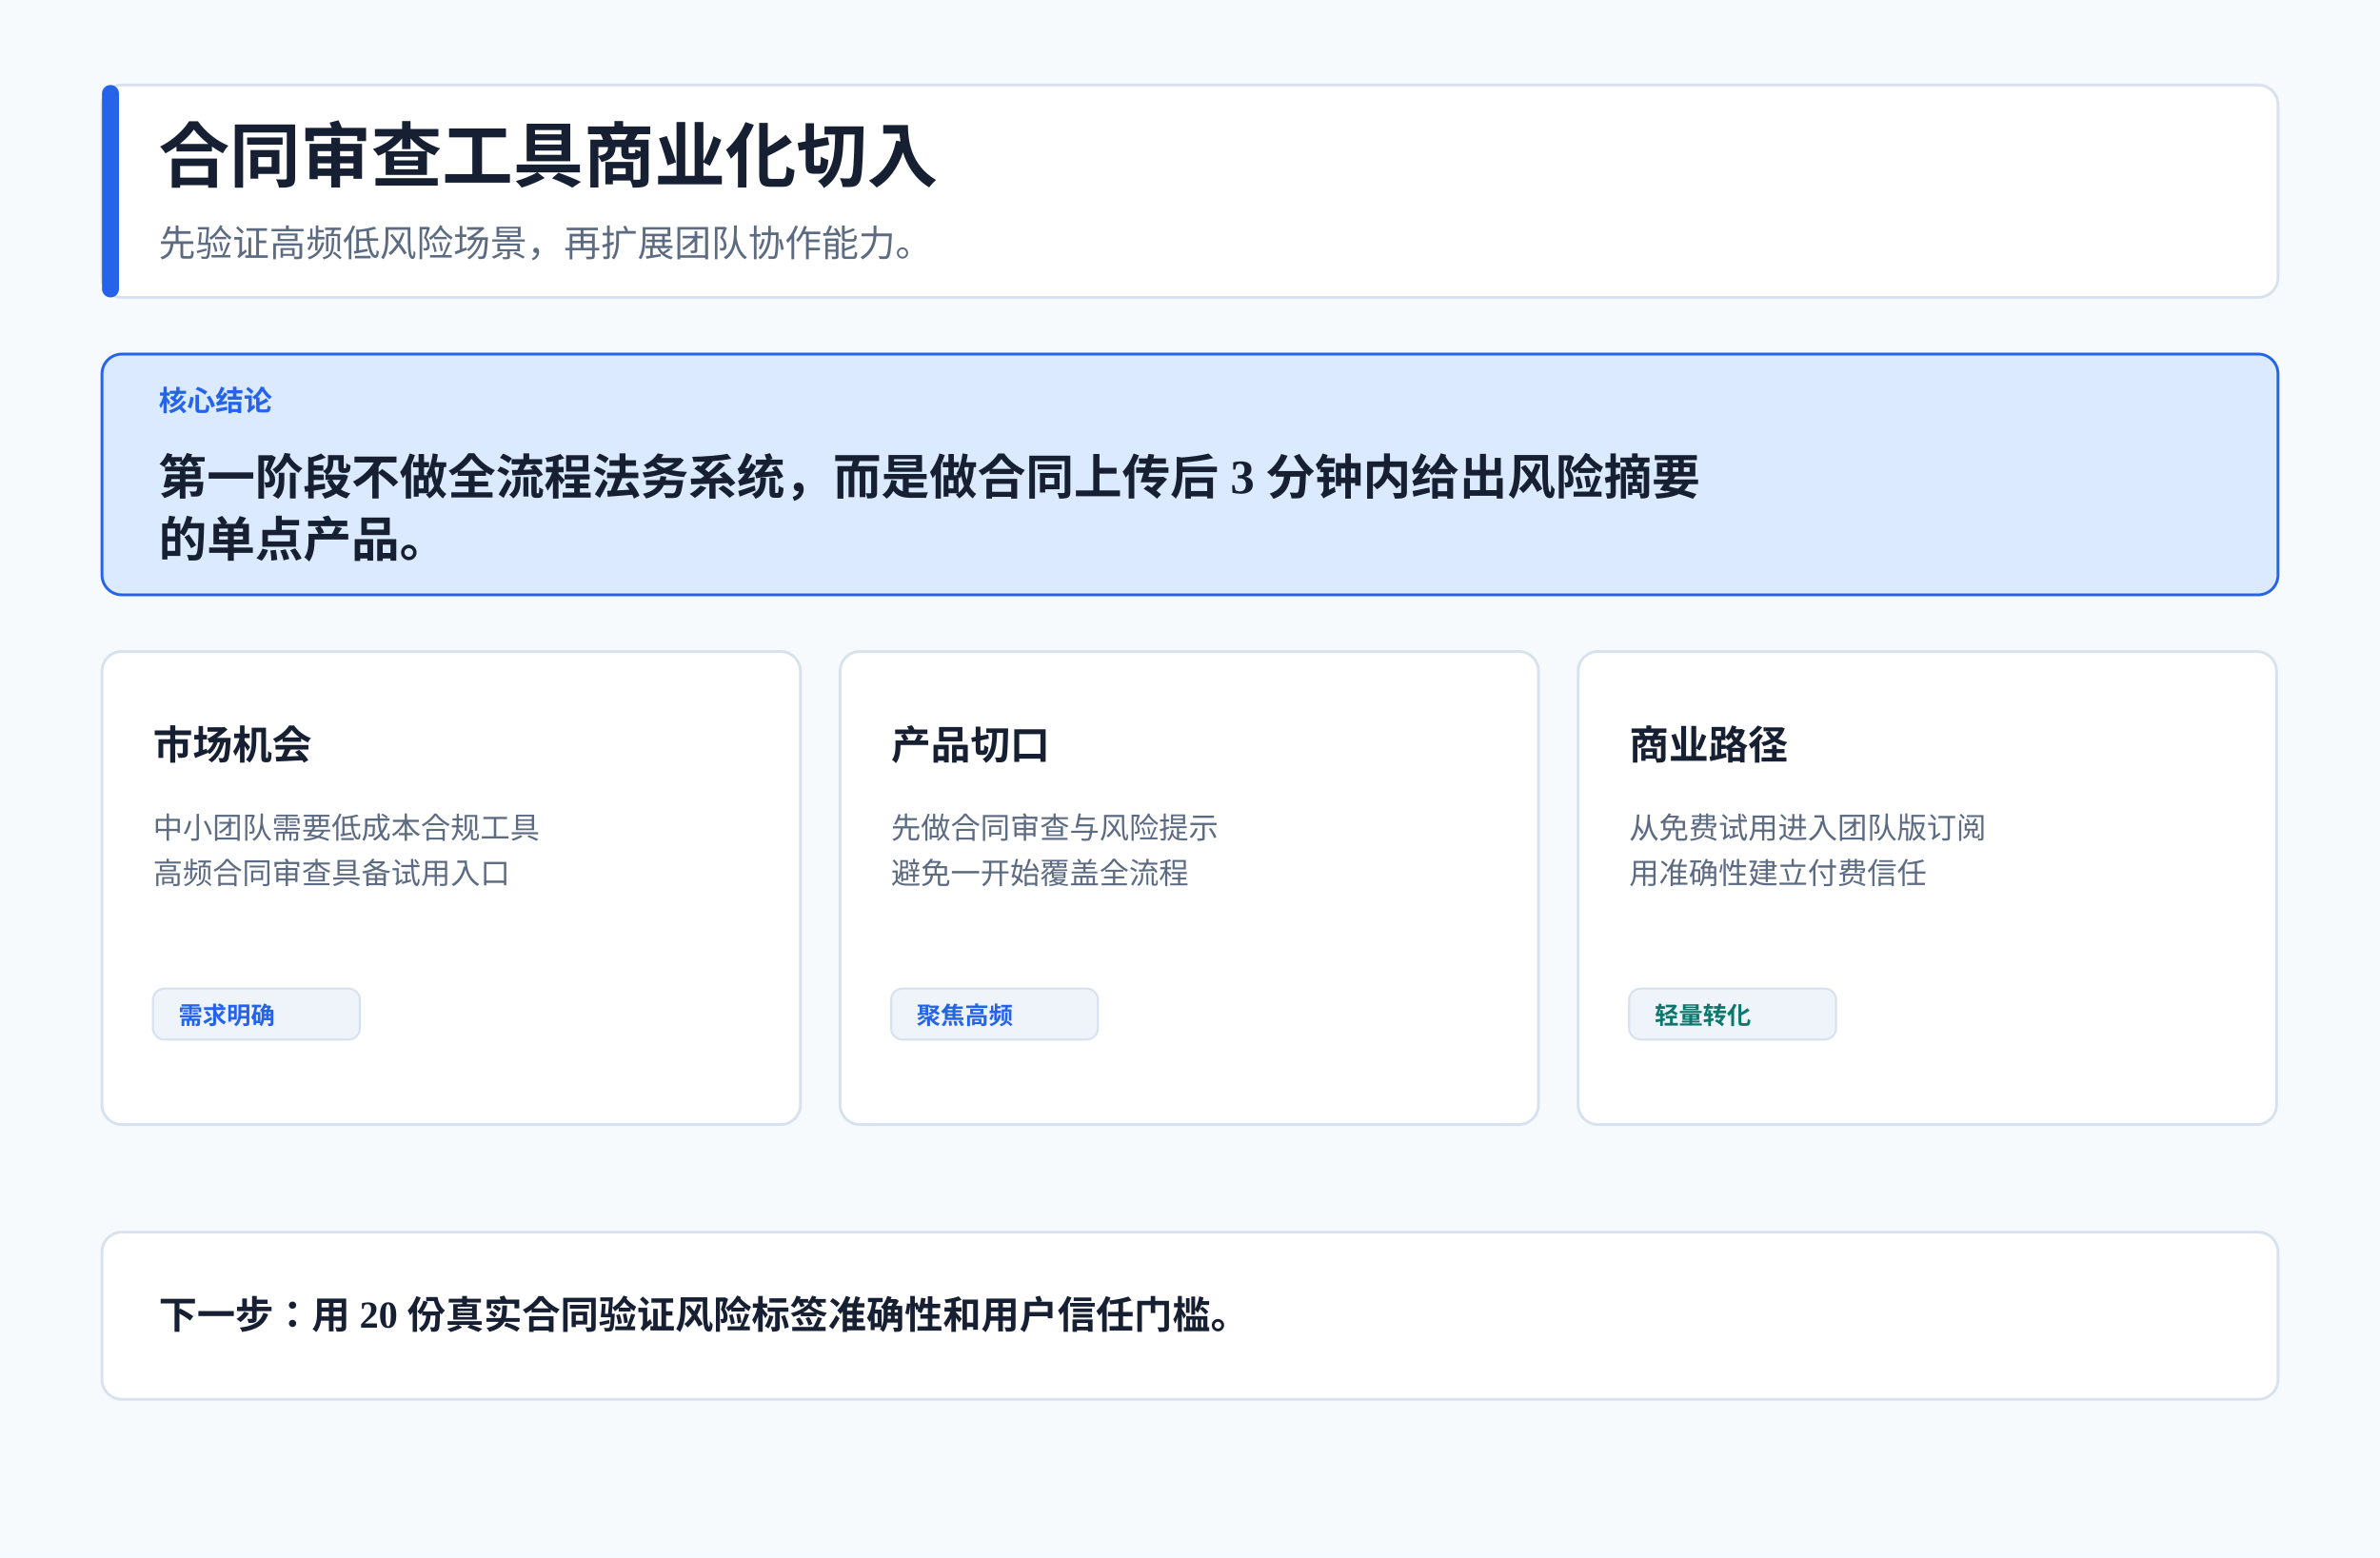
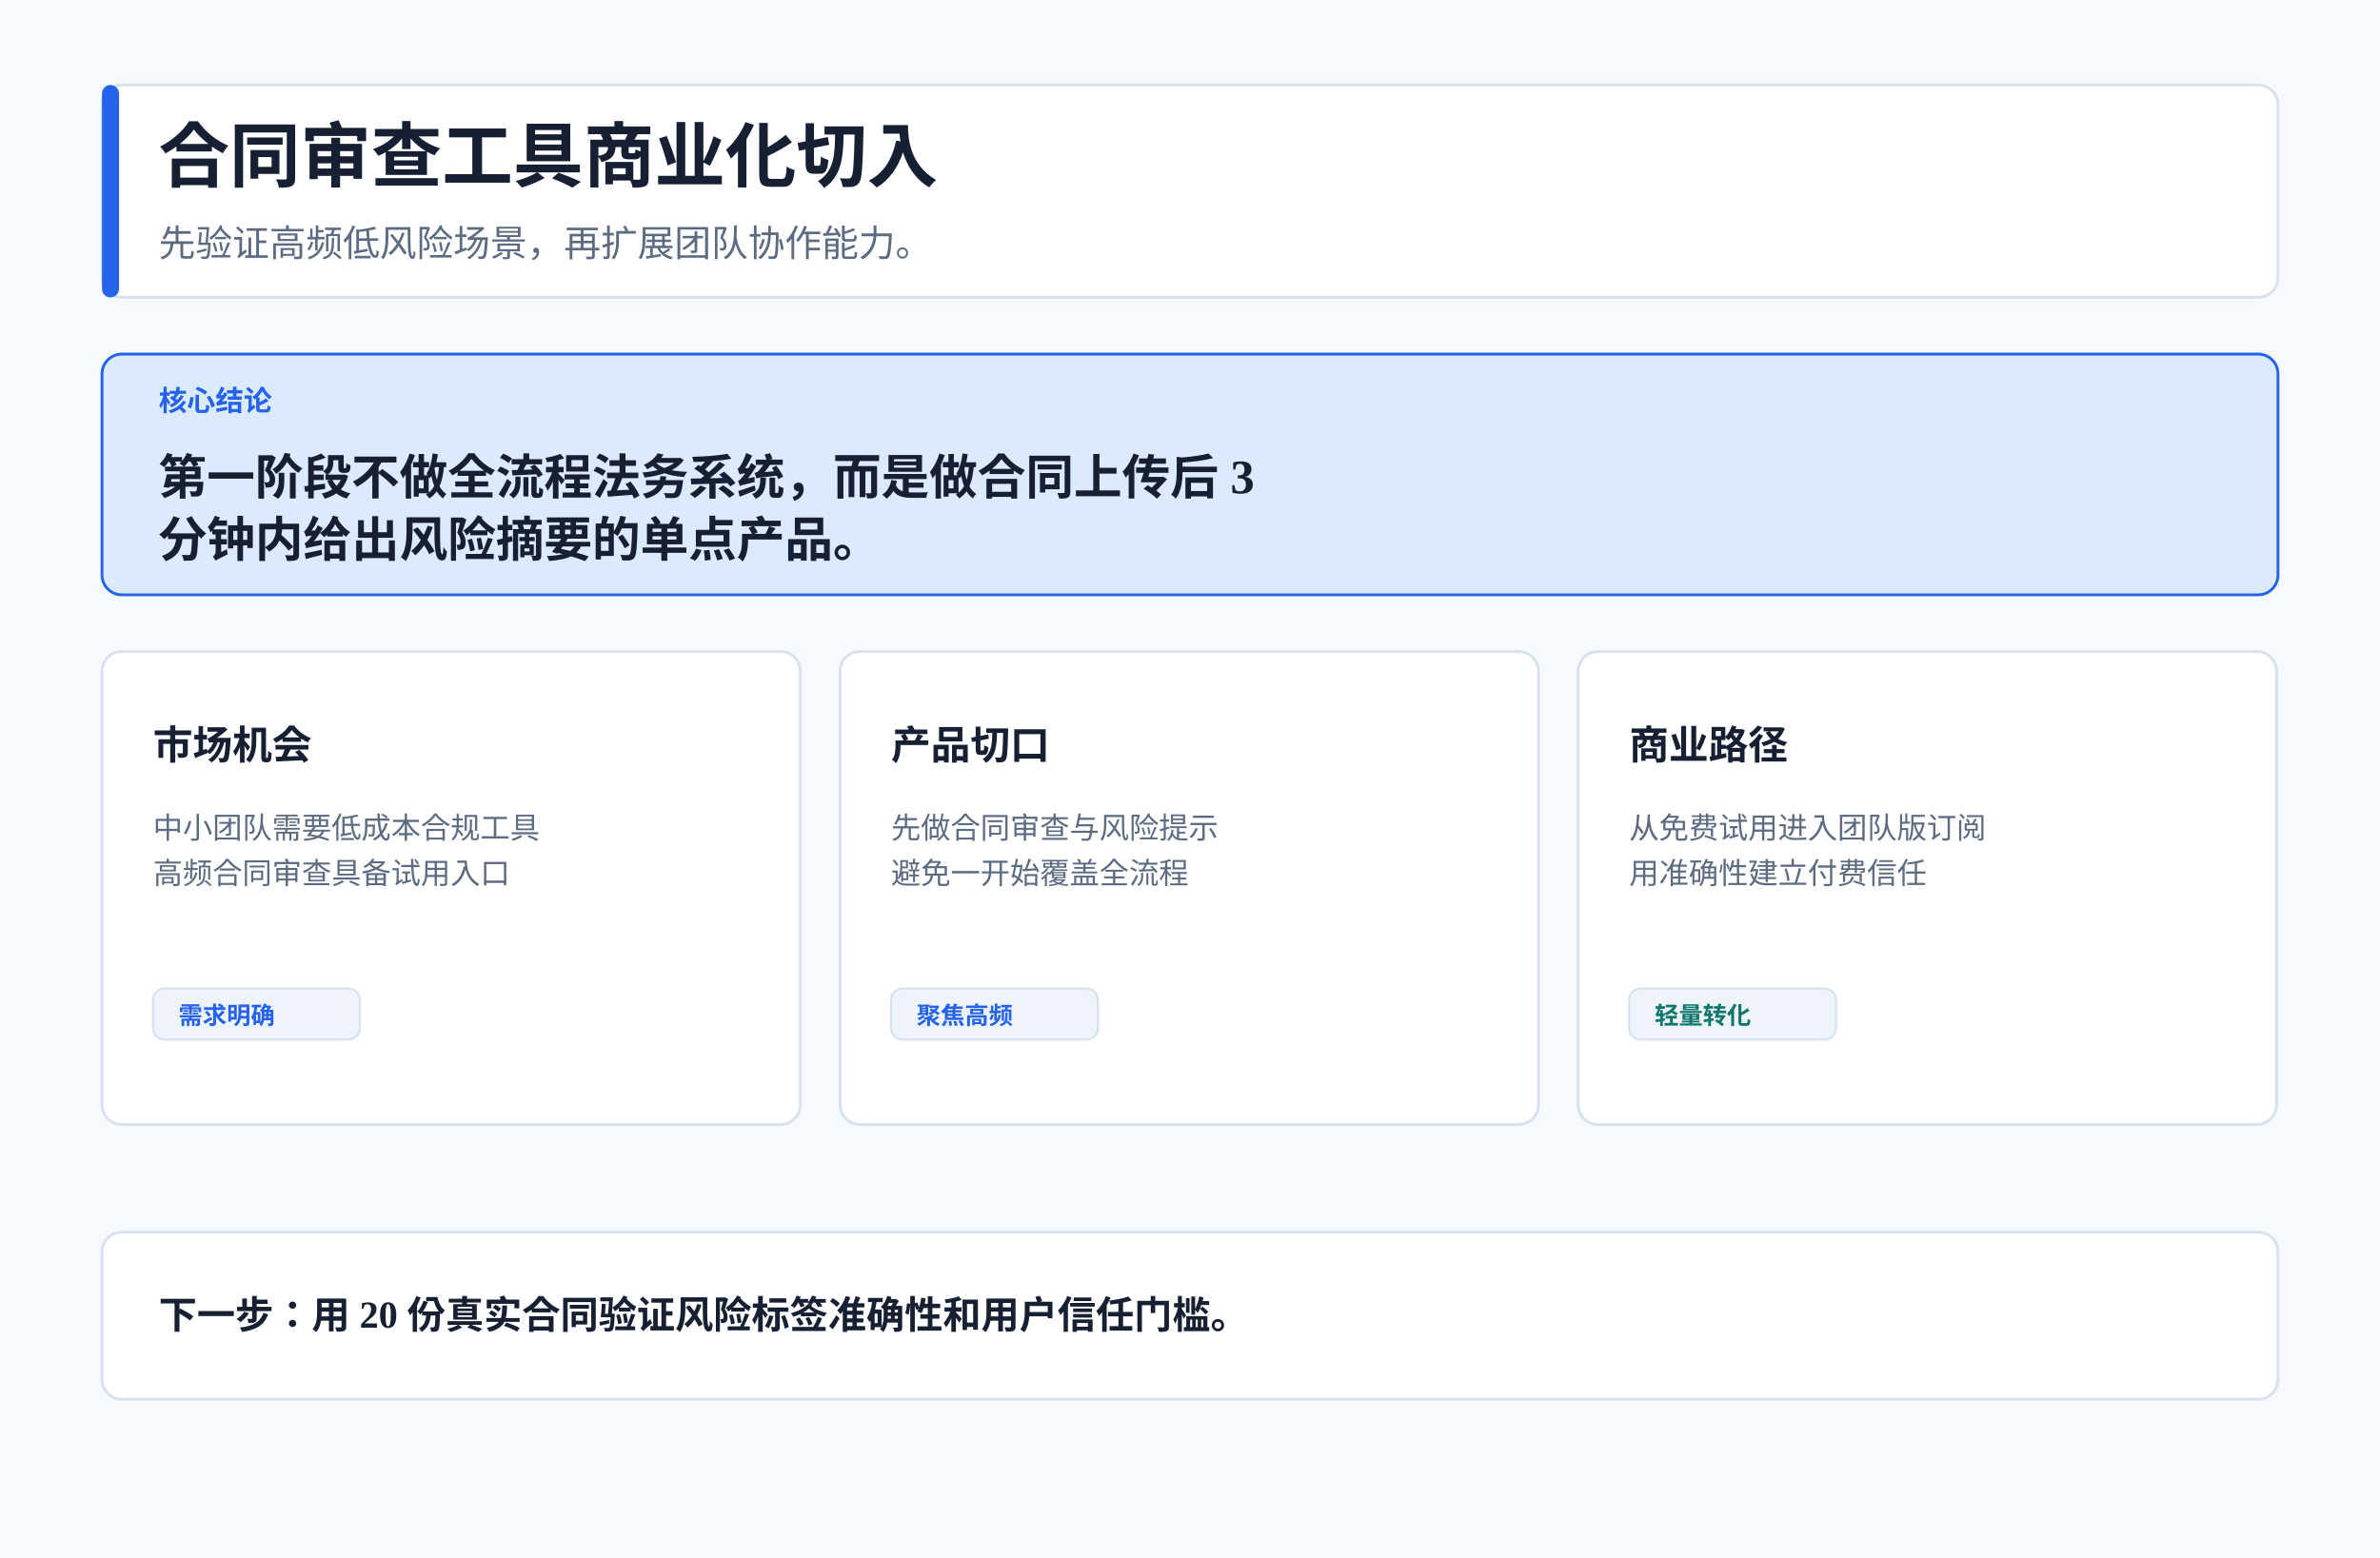
<svg xmlns="http://www.w3.org/2000/svg" width="1680" height="1100" viewBox="0 0 1680 1100">
  <defs>
    <marker id="arrow" markerWidth="12" markerHeight="12" refX="9" refY="4" orient="auto" markerUnits="strokeWidth">
      <path d="M0 0 L10 4 L0 8 z" fill="#2563EB" />
    </marker>
  </defs>
  <rect x="0" y="0" width="1680" height="1100" fill="#F7FAFC" />
  <rect x="72" y="60" width="1536" height="150" rx="14" fill="#FFFFFF" stroke="#D8E2EF" stroke-width="2" />
  <rect x="72" y="60" width="12" height="150" rx="6" fill="#2563EB" />
  <text x="112" y="128" font-size="50" fill="#172033" font-weight="700">
    <tspan x="112" dy="0">合同审查工具商业化切入</tspan>
  </text>
  <text x="112" y="181" font-size="26" fill="#5C6B82" font-weight="400">
    <tspan x="112" dy="0">先验证高频低风险场景，再扩展团队协作能力。</tspan>
  </text>
  <rect x="72" y="250" width="1536" height="170" rx="14" fill="#DBEAFE" stroke="#2563EB" stroke-width="2" />
  <text x="112" y="290" font-size="20" fill="#2563EB" font-weight="700">
    <tspan x="112" dy="0">核心结论</tspan>
  </text>
  <text x="112" y="349" font-size="34" fill="#172033" font-weight="700">
-     <tspan x="112" dy="0">第一阶段不做全流程法务系统，而是做合同上传后 3 分钟内给出风险摘要</tspan>
-     <tspan x="112" dy="44">的单点产品。</tspan>
+     <tspan x="112" dy="0">第一阶段不做全流程法务系统，而是做合同上传后 3</tspan>
+     <tspan x="112" dy="44">分钟内给出风险摘要的单点产品。</tspan>
  </text>
  <rect x="72" y="460" width="493" height="334" rx="14" fill="#FFFFFF" stroke="#D8E2EF" stroke-width="2" />
  <text x="108" y="536" font-size="28" fill="#172033" font-weight="700">
    <tspan x="108" dy="0">市场机会</tspan>
  </text>
  <text x="108" y="592" font-size="21" fill="#5C6B82" font-weight="400">
    <tspan x="108" dy="0">中小团队需要低成本合规工具</tspan>
    <tspan x="108" dy="32">高频合同审查具备试用入口</tspan>
  </text>
  <rect x="108" y="698" width="146" height="36" rx="8" fill="#EEF4FA" stroke="#D8E2EF" stroke-width="1.5" />
  <text x="126" y="723" font-size="17" fill="#2563EB" font-weight="700">
    <tspan x="126" dy="0">需求明确</tspan>
  </text>
  <rect x="593" y="460" width="493" height="334" rx="14" fill="#FFFFFF" stroke="#D8E2EF" stroke-width="2" />
  <text x="629" y="536" font-size="28" fill="#172033" font-weight="700">
    <tspan x="629" dy="0">产品切口</tspan>
  </text>
  <text x="629" y="592" font-size="21" fill="#5C6B82" font-weight="400">
    <tspan x="629" dy="0">先做合同审查与风险提示</tspan>
    <tspan x="629" dy="32">避免一开始覆盖全流程</tspan>
  </text>
  <rect x="629" y="698" width="146" height="36" rx="8" fill="#EEF4FA" stroke="#D8E2EF" stroke-width="1.5" />
  <text x="647" y="723" font-size="17" fill="#2563EB" font-weight="700">
    <tspan x="647" dy="0">聚焦高频</tspan>
  </text>
  <rect x="1114" y="460" width="493" height="334" rx="14" fill="#FFFFFF" stroke="#D8E2EF" stroke-width="2" />
  <text x="1150" y="536" font-size="28" fill="#172033" font-weight="700">
    <tspan x="1150" dy="0">商业路径</tspan>
  </text>
  <text x="1150" y="592" font-size="21" fill="#5C6B82" font-weight="400">
    <tspan x="1150" dy="0">从免费试用进入团队版订阅</tspan>
    <tspan x="1150" dy="32">用准确性建立付费信任</tspan>
  </text>
  <rect x="1150" y="698" width="146" height="36" rx="8" fill="#EEF4FA" stroke="#D8E2EF" stroke-width="1.5" />
  <text x="1168" y="723" font-size="17" fill="#0F766E" font-weight="700">
    <tspan x="1168" dy="0">轻量转化</tspan>
  </text>
  <rect x="72" y="870" width="1536" height="118" rx="14" fill="#FFFFFF" stroke="#D8E2EF" stroke-width="2" />
  <text x="112" y="938" font-size="27" fill="#172033" font-weight="700">
    <tspan x="112" dy="0">下一步：用 20 份真实合同验证风险标签准确性和用户信任门槛。</tspan>
  </text>
</svg>
